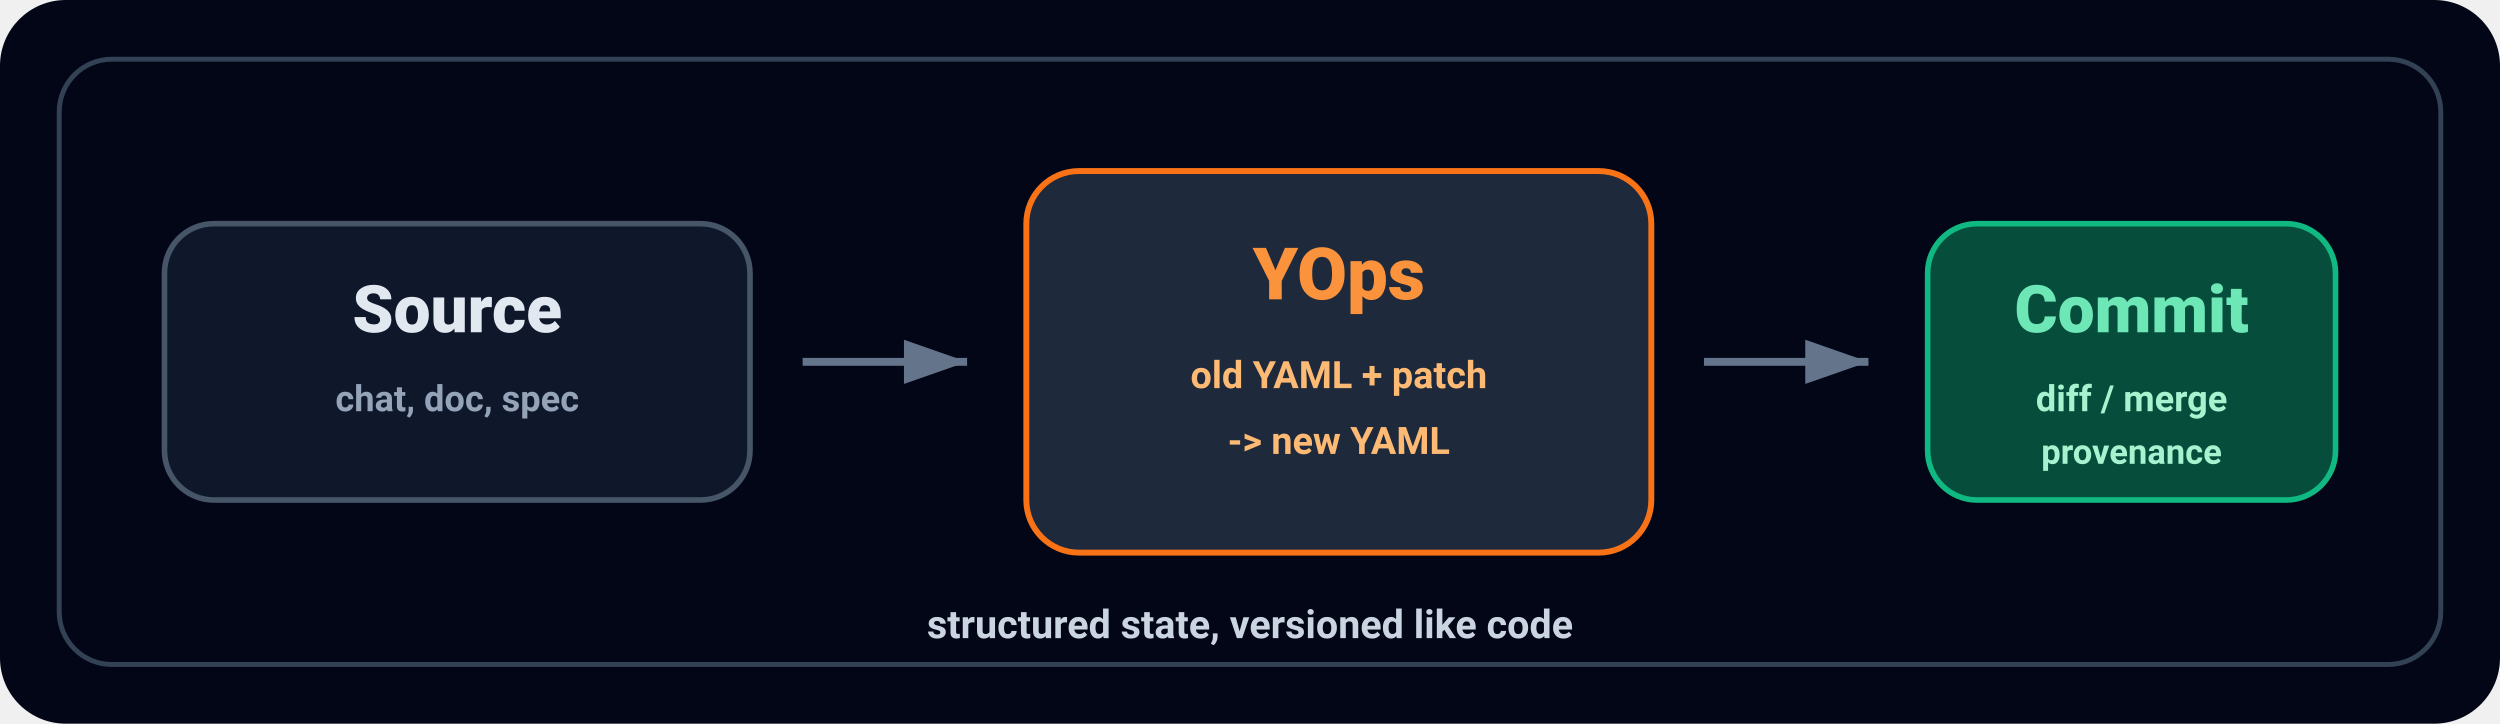
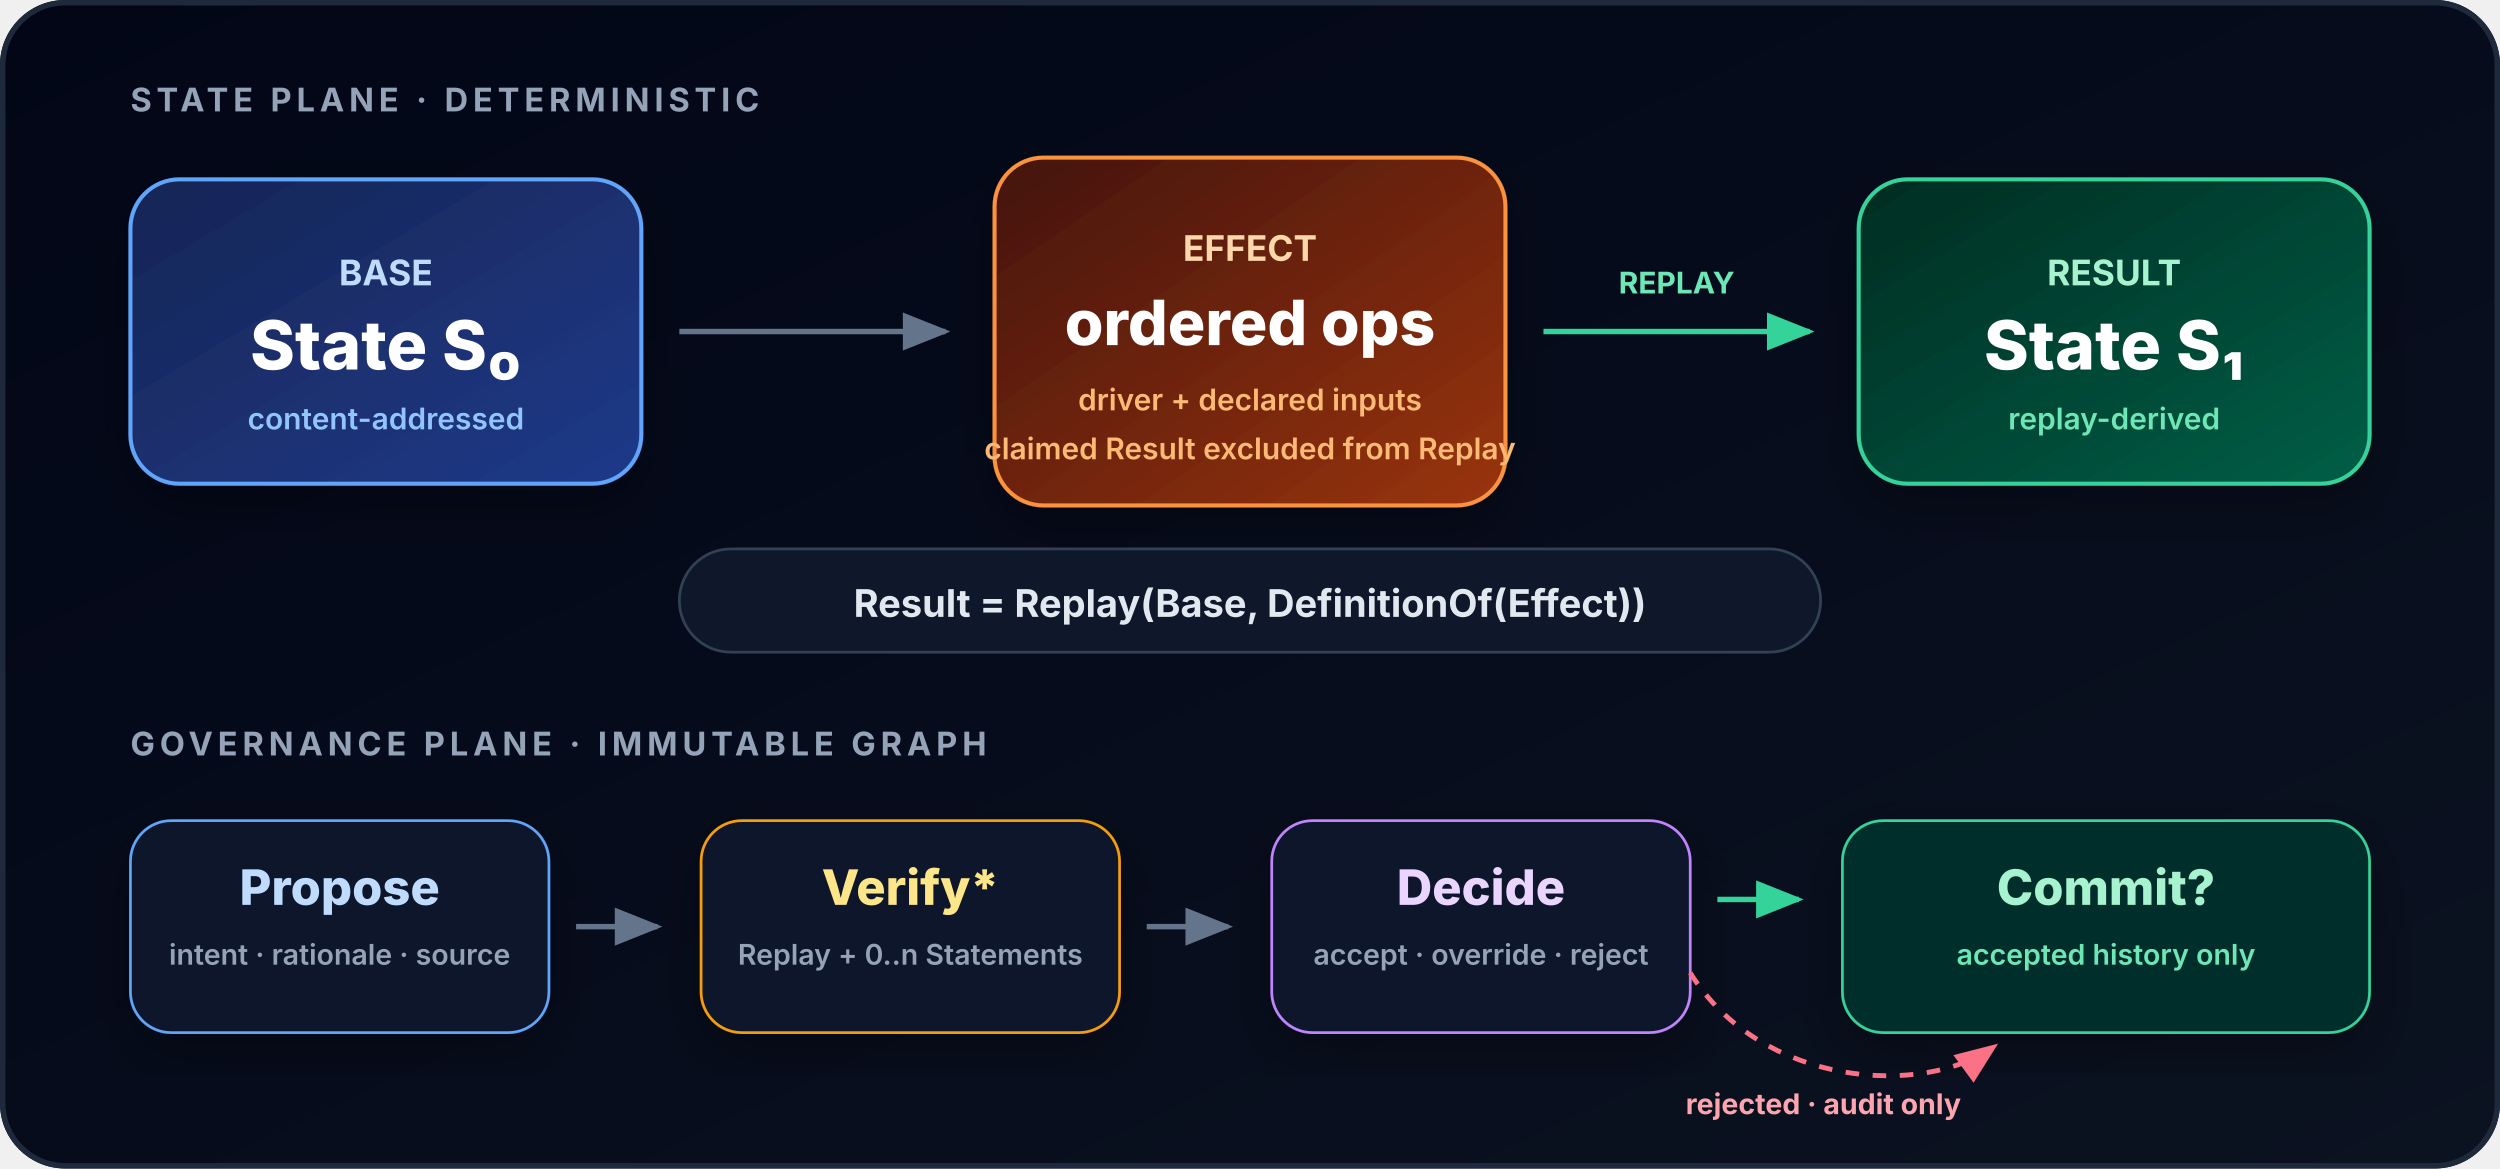
- <svg xmlns="http://www.w3.org/2000/svg" width="760" height="220" viewBox="0 0 760 220" font-family="-apple-system, BlinkMacSystemFont, 'Segoe UI', Roboto, sans-serif">
+ <svg xmlns="http://www.w3.org/2000/svg" width="920" height="430" viewBox="0 0 920 430" font-family="-apple-system, BlinkMacSystemFont, 'Segoe UI', sans-serif">
  <defs>
-     <marker id="arrow" viewBox="0 0 10 7" refX="10" refY="3.5" markerWidth="8" markerHeight="6" orient="auto">
-       <path d="M 0 0 L 10 3.5 L 0 7 z" fill="#64748b" />
+     <linearGradient id="bg" x1="0" y1="0" x2="1" y2="1">
+       <stop offset="0" stop-color="#020617" />
+       <stop offset="1" stop-color="#0b1220" />
+     </linearGradient>
+     <linearGradient id="stateBlue" x1="0" y1="0" x2="1" y2="1">
+       <stop offset="0" stop-color="#172554" />
+       <stop offset="1" stop-color="#1e3a8a" />
+     </linearGradient>
+     <linearGradient id="effectOrange" x1="0" y1="0" x2="1" y2="1">
+       <stop offset="0" stop-color="#431407" />
+       <stop offset="1" stop-color="#9a3412" />
+     </linearGradient>
+     <linearGradient id="stateGreen" x1="0" y1="0" x2="1" y2="1">
+       <stop offset="0" stop-color="#022c22" />
+       <stop offset="1" stop-color="#065f46" />
+     </linearGradient>
+     <marker id="arrow" viewBox="0 0 10 8" refX="9" refY="4" markerWidth="9" markerHeight="7" orient="auto">
+       <path d="M0 0L10 4L0 8Z" fill="#64748b" />
    </marker>
+     <marker id="arrowGreen" viewBox="0 0 10 8" refX="9" refY="4" markerWidth="9" markerHeight="7" orient="auto">
+       <path d="M0 0L10 4L0 8Z" fill="#34d399" />
+     </marker>
+     <marker id="arrowRed" viewBox="0 0 10 8" refX="9" refY="4" markerWidth="9" markerHeight="7" orient="auto">
+       <path d="M0 0L10 4L0 8Z" fill="#fb7185" />
+     </marker>
+     <filter id="shadow" x="-20%" y="-20%" width="140%" height="140%">
+       <feDropShadow dx="0" dy="8" stdDeviation="10" flood-color="#000000" flood-opacity="0.32" />
+     </filter>
  </defs>
-   <rect width="760" height="220" rx="20" fill="#020617" />
-   <rect x="18" y="18" width="724" height="184" rx="16" fill="none" stroke="#334155" stroke-width="1.5" />
-   <rect x="50" y="68" width="178" height="84" rx="15" fill="#0f172a" stroke="#475569" stroke-width="1.7" />
-   <text x="139" y="101" fill="#e2e8f0" font-size="20" font-weight="800" text-anchor="middle">Source</text>
-   <text x="139" y="125" fill="#94a3b8" font-size="11" font-weight="600" text-anchor="middle">chat, doc, spec</text>
-   <line x1="244" y1="110" x2="294" y2="110" stroke="#64748b" stroke-width="2.4" marker-end="url(#arrow)" />
-   <rect x="312" y="52" width="190" height="116" rx="16" fill="#1e293b" stroke="#f97316" stroke-width="1.8" />
-   <text x="407" y="91" fill="#fb923c" font-size="22" font-weight="850" text-anchor="middle">YOps</text>
-   <text x="407" y="118" fill="#fdba74" font-size="11.5" font-weight="700" text-anchor="middle">old YAML + patch</text>
-   <text x="407" y="138" fill="#fdba74" font-size="11.5" font-weight="700" text-anchor="middle">-&gt; new YAML</text>
-   <line x1="518" y1="110" x2="568" y2="110" stroke="#64748b" stroke-width="2.4" marker-end="url(#arrow)" />
-   <rect x="586" y="68" width="124" height="84" rx="15" fill="#064e3b" stroke="#10b981" stroke-width="1.7" />
-   <text x="648" y="101" fill="#6ee7b7" font-size="20" font-weight="800" text-anchor="middle">Commit</text>
-   <text x="648" y="125" fill="#a7f3d0" font-size="11" font-weight="600" text-anchor="middle">diff / merge</text>
-   <text x="648" y="141" fill="#a7f3d0" font-size="10.5" font-weight="600" text-anchor="middle">provenance</text>
-   <text x="380" y="194" fill="#cbd5e1" font-size="12" font-weight="700" text-anchor="middle">structured state, versioned like code</text>
+   <rect width="920" height="430" rx="24" fill="url(#bg)" />
+   <rect x="1" y="1" width="918" height="428" rx="23" fill="none" stroke="#1e293b" stroke-width="2" />
+   <text x="48" y="41" fill="#94a3b8" font-size="12" font-weight="750" letter-spacing="1.8">STATE PLANE · DETERMINISTIC</text>
+   <g filter="url(#shadow)">
+     <rect x="48" y="66" width="188" height="112" rx="18" fill="url(#stateBlue)" stroke="#60a5fa" stroke-width="1.5" />
+     <text x="142" y="105" fill="#bfdbfe" font-size="13" font-weight="700" text-anchor="middle">BASE</text>
+     <text x="142" y="136" fill="#ffffff" font-size="25" font-weight="800" text-anchor="middle">State S₀</text>
+     <text x="142" y="158" fill="#93c5fd" font-size="11" font-weight="600" text-anchor="middle">content-addressed</text>
+     <rect x="366" y="58" width="188" height="128" rx="18" fill="url(#effectOrange)" stroke="#fb923c" stroke-width="1.5" />
+     <text x="460" y="96" fill="#fed7aa" font-size="13" font-weight="700" text-anchor="middle">EFFECT</text>
+     <text x="460" y="127" fill="#ffffff" font-size="23" font-weight="800" text-anchor="middle">ordered ops</text>
+     <text x="460" y="151" fill="#fdba74" font-size="11" font-weight="600" text-anchor="middle">driver + declared inputs</text>
+     <text x="460" y="169" fill="#fdba74" font-size="11" font-weight="600" text-anchor="middle">claimed Result excluded from Replay</text>
+     <rect x="684" y="66" width="188" height="112" rx="18" fill="url(#stateGreen)" stroke="#34d399" stroke-width="1.5" />
+     <text x="778" y="105" fill="#a7f3d0" font-size="13" font-weight="700" text-anchor="middle">RESULT</text>
+     <text x="778" y="136" fill="#ffffff" font-size="25" font-weight="800" text-anchor="middle">State S₁</text>
+     <text x="778" y="158" fill="#6ee7b7" font-size="11" font-weight="600" text-anchor="middle">replay-derived</text>
+   </g>
+   <line x1="250" y1="122" x2="348" y2="122" stroke="#64748b" stroke-width="2" marker-end="url(#arrow)" />
+   <line x1="568" y1="122" x2="666" y2="122" stroke="#34d399" stroke-width="2" marker-end="url(#arrowGreen)" />
+   <text x="617" y="108" fill="#6ee7b7" font-size="11" font-weight="700" text-anchor="middle">REPLAY</text>
+   <rect x="250" y="202" width="420" height="38" rx="19" fill="#0f172a" stroke="#334155" />
+   <text x="460" y="227" fill="#e2e8f0" font-size="14" font-weight="700" text-anchor="middle">Result = Replay(Base, DefinitionOf(Effect))</text>
+   <text x="48" y="278" fill="#94a3b8" font-size="12" font-weight="750" letter-spacing="1.8">GOVERNANCE PLANE · IMMUTABLE GRAPH</text>
+   <g filter="url(#shadow)">
+     <rect x="48" y="302" width="154" height="78" rx="15" fill="#0f172a" stroke="#60a5fa" />
+     <text x="125" y="333" fill="#bfdbfe" font-size="18" font-weight="800" text-anchor="middle">Propose</text>
+     <text x="125" y="355" fill="#94a3b8" font-size="10.5" font-weight="600" text-anchor="middle">intent · rationale · source</text>
+     <rect x="258" y="302" width="154" height="78" rx="15" fill="#0f172a" stroke="#f59e0b" />
+     <text x="335" y="333" fill="#fde68a" font-size="18" font-weight="800" text-anchor="middle">Verify*</text>
+     <text x="335" y="355" fill="#94a3b8" font-size="10.5" font-weight="600" text-anchor="middle">Replay + 0..n Statements</text>
+     <rect x="468" y="302" width="154" height="78" rx="15" fill="#0f172a" stroke="#c084fc" />
+     <text x="545" y="333" fill="#e9d5ff" font-size="18" font-weight="800" text-anchor="middle">Decide</text>
+     <text x="545" y="355" fill="#94a3b8" font-size="10.5" font-weight="600" text-anchor="middle">accept · override · reject</text>
+     <rect x="678" y="302" width="194" height="78" rx="15" fill="#052e2b" stroke="#34d399" />
+     <text x="775" y="333" fill="#a7f3d0" font-size="18" font-weight="800" text-anchor="middle">Commit?</text>
+     <text x="775" y="355" fill="#6ee7b7" font-size="10.5" font-weight="600" text-anchor="middle">accepted history only</text>
+   </g>
+   <line x1="212" y1="341" x2="242" y2="341" stroke="#64748b" stroke-width="2" marker-end="url(#arrow)" />
+   <line x1="422" y1="341" x2="452" y2="341" stroke="#64748b" stroke-width="2" marker-end="url(#arrow)" />
+   <line x1="632" y1="331" x2="662" y2="331" stroke="#34d399" stroke-width="2" marker-end="url(#arrowGreen)" />
+   <path d="M622 358 C648 400 708 404 734 385" fill="none" stroke="#fb7185" stroke-width="1.8" stroke-dasharray="5 5" marker-end="url(#arrowRed)" />
+   <text x="671" y="410" fill="#fda4af" font-size="10.5" font-weight="650" text-anchor="middle">rejected · audit only</text>
</svg>
